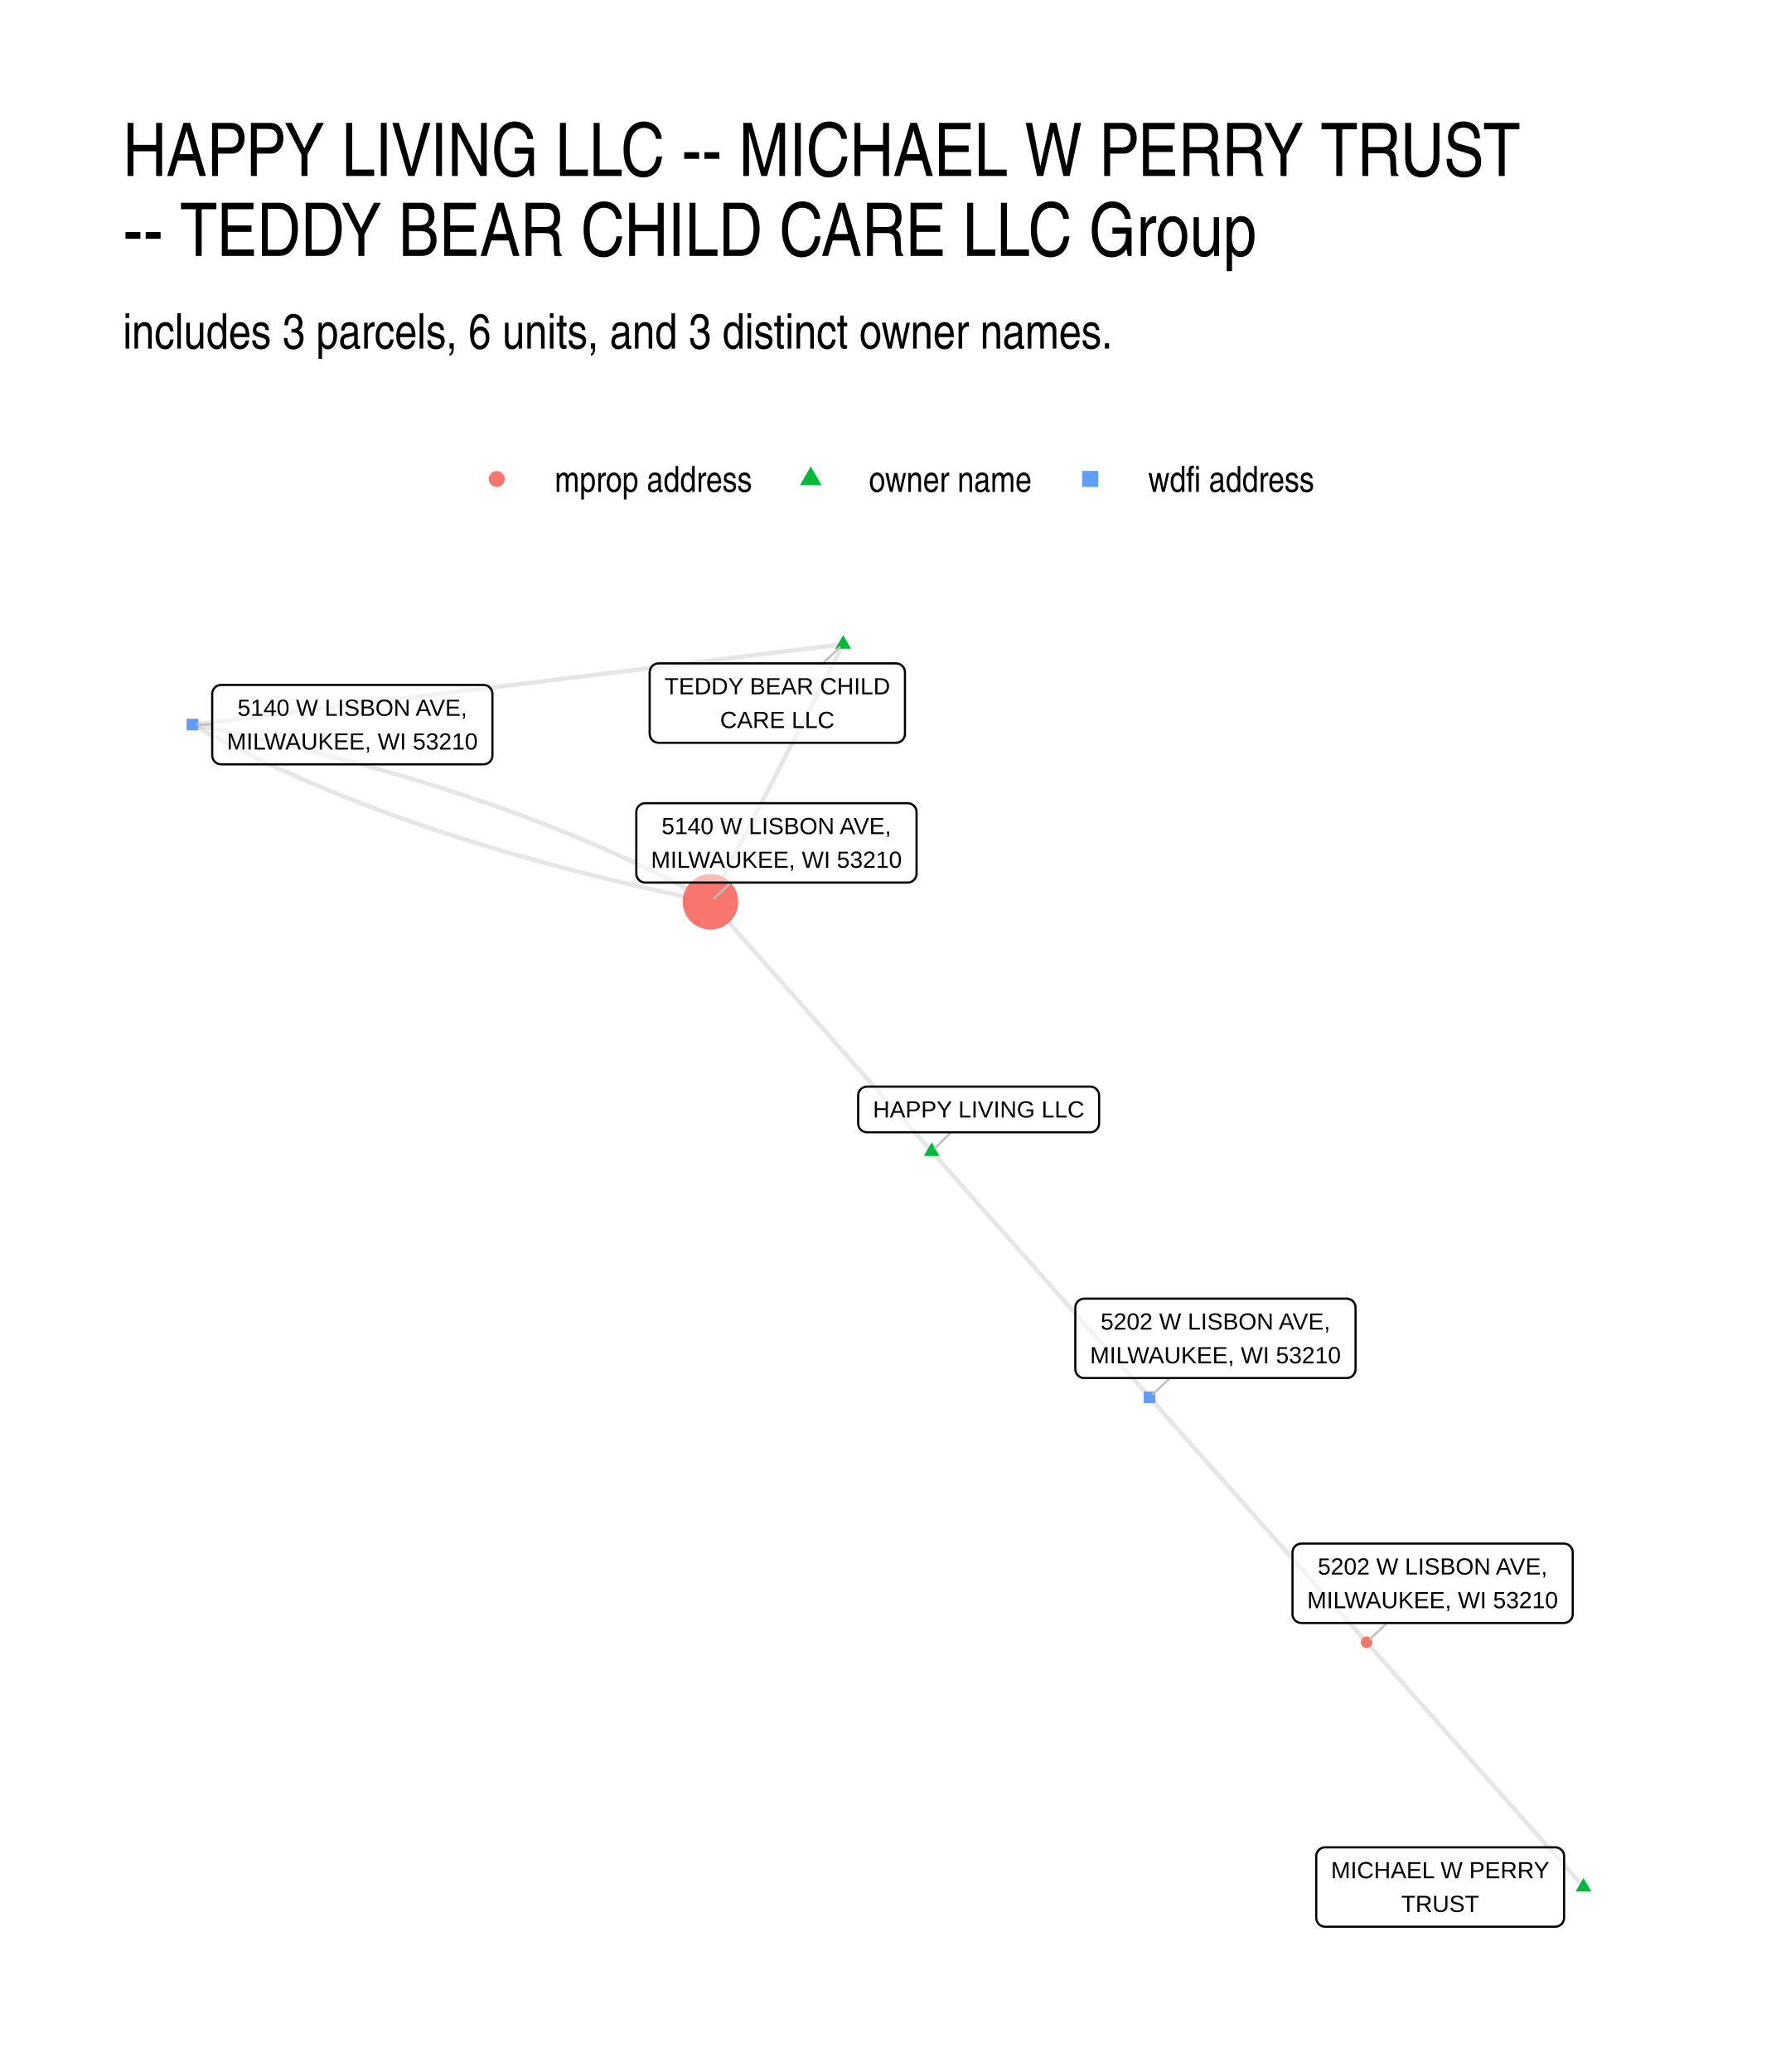
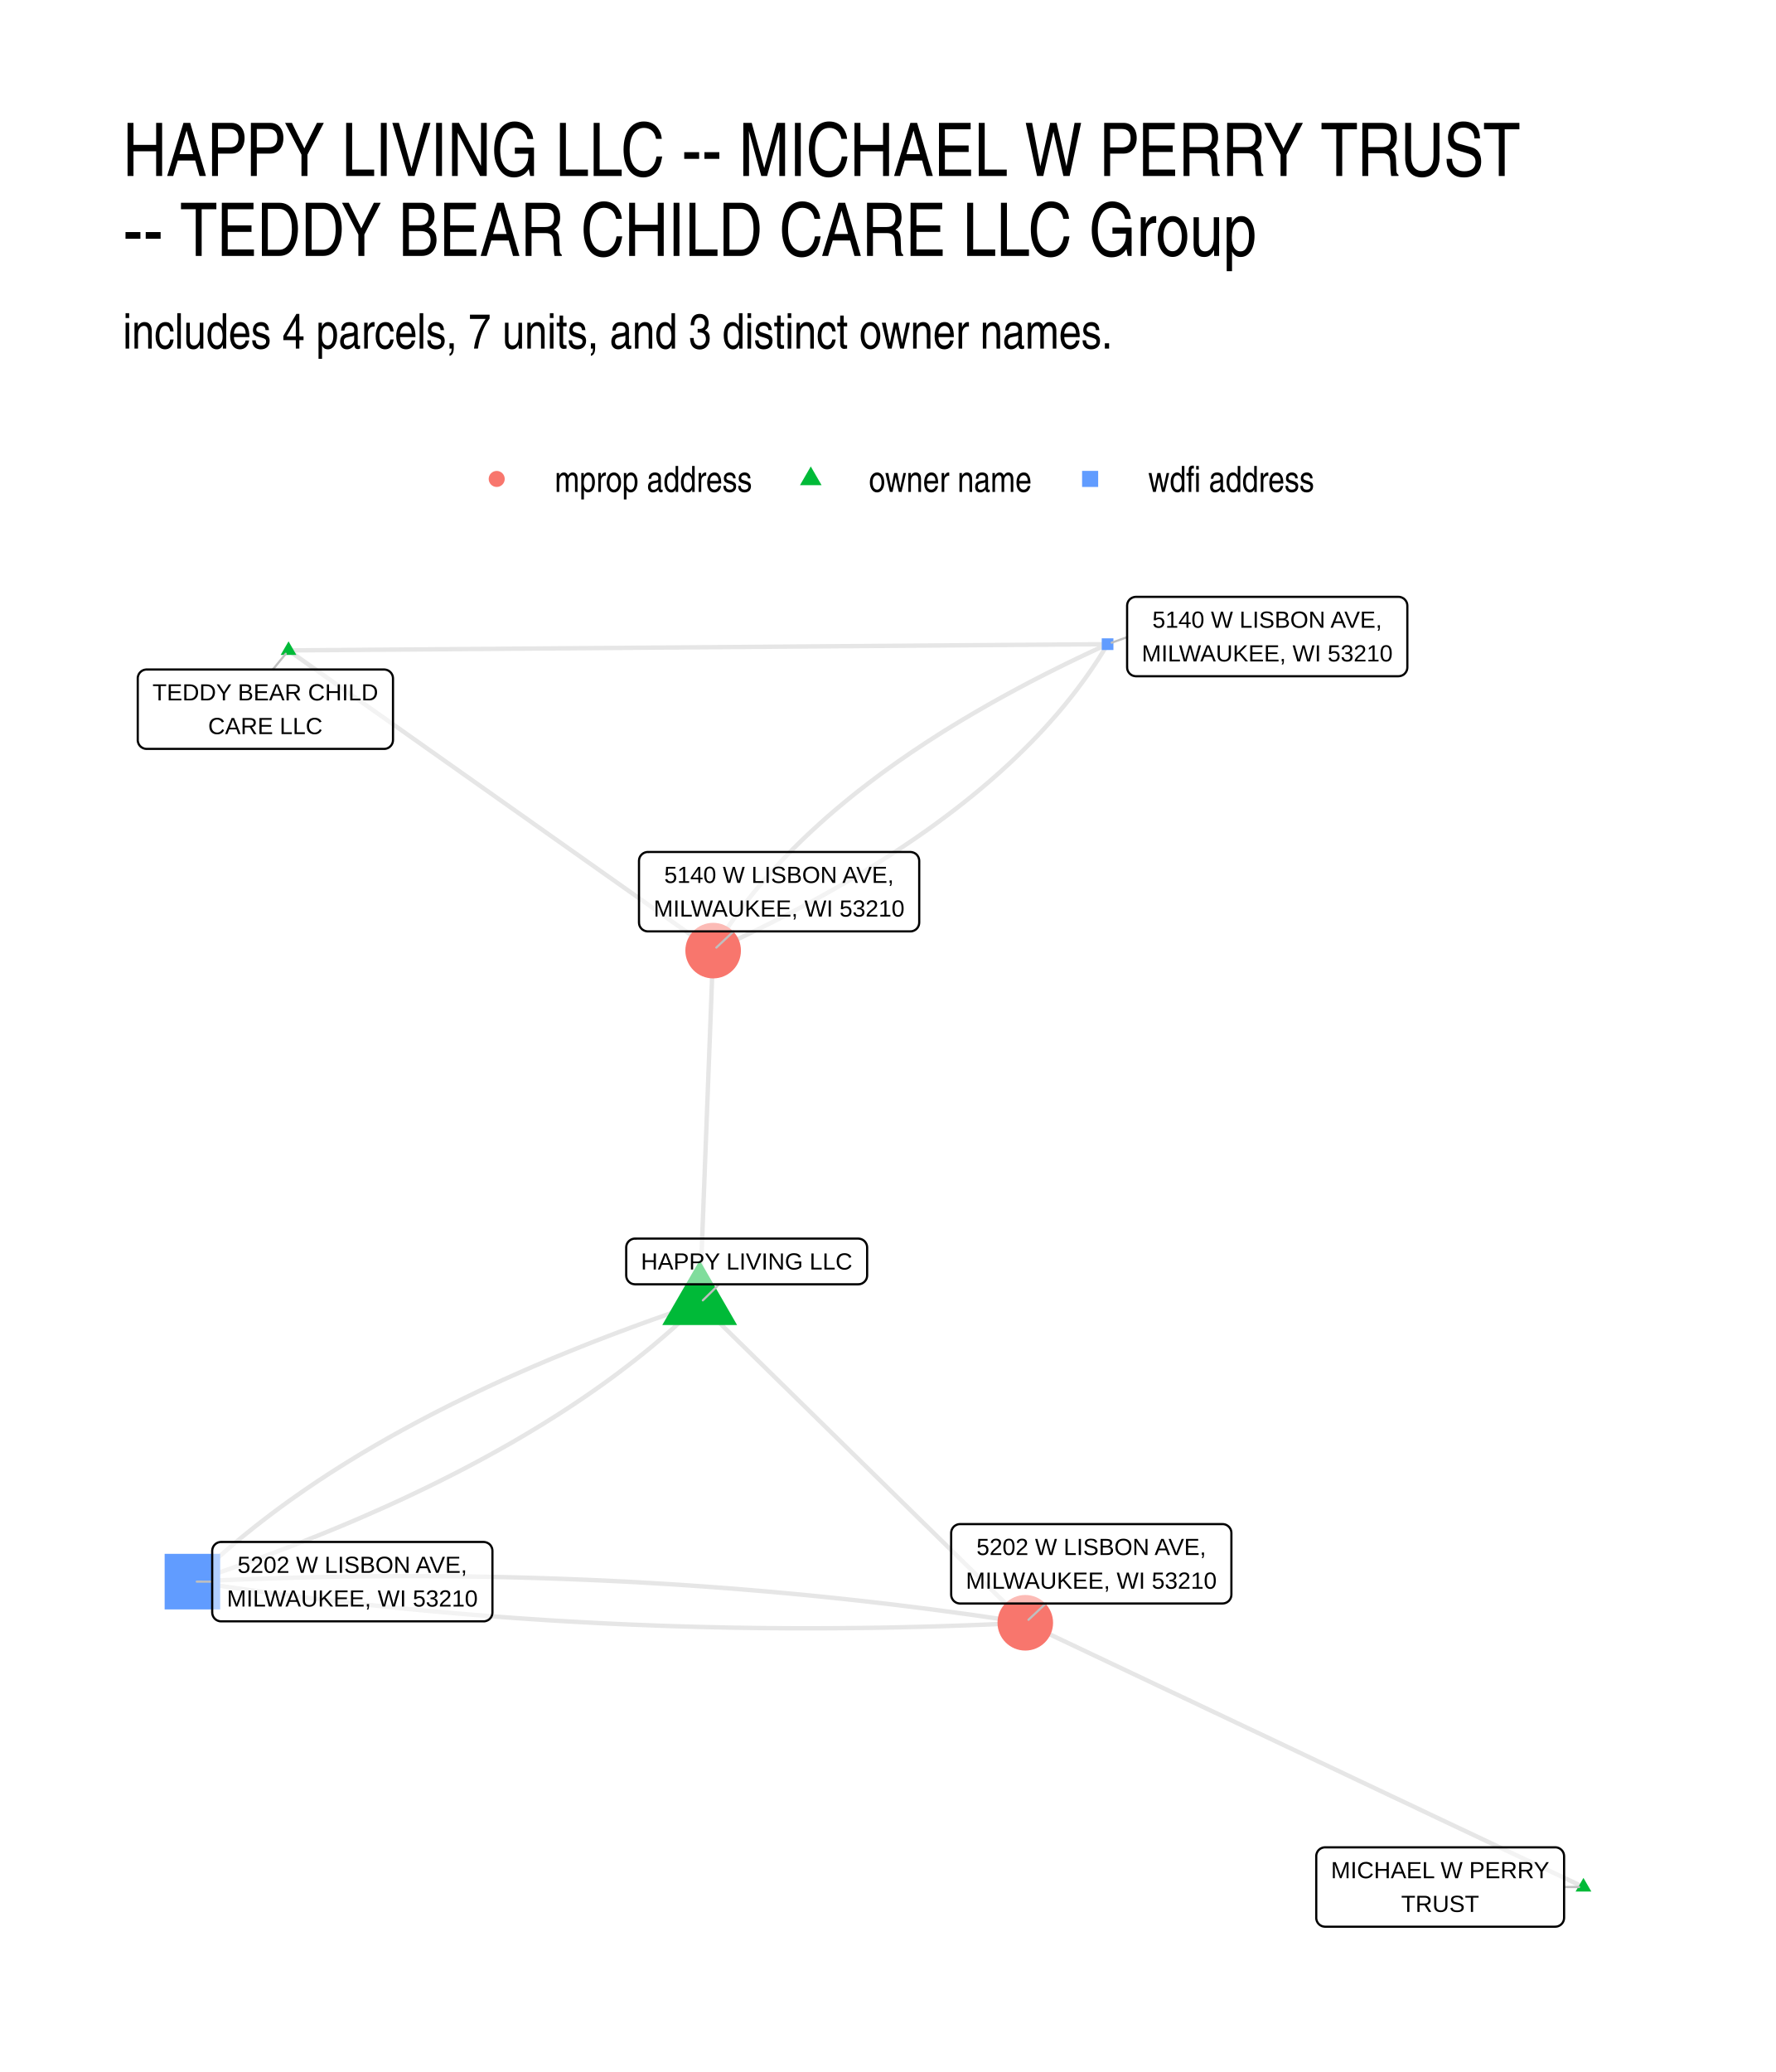
<svg xmlns="http://www.w3.org/2000/svg" width="576" height="672" viewBox="0 0 432 504">
  <g class="svglite">
    <defs>
      <style>.svglite line,.svglite polyline,.svglite polygon,.svglite path,.svglite circle{fill:none;stroke:#000000;stroke-linecap:round;stroke-linejoin:round;stroke-miterlimit:10.00}.svglite text{white-space:pre}.svglite g.glyphgroup path{fill:inherit;stroke:none}</style>
    </defs>
    <rect width="100%" height="100%" style="stroke-linecap:round;stroke-linejoin:round;stroke-miterlimit:10.00;stroke:none;fill:#FFFFFF" />
    <defs>
      <clipPath id="cpMC4wMHw0MzIuMDB8MC4wMHw1MDQuMDA=">
        <path d="M0 0h432v504H0z" />
      </clipPath>
    </defs>
    <g clip-path="url(#cpMC4wMHw0MzIuMDB8MC4wMHw1MDQuMDA=)">
      <path d="M0 0h432v504H0z" style="stroke-width:1.07;stroke:none;fill:#FFFFFF" />
    </g>
    <defs>
      <clipPath id="cpMjkuODl8NDAyLjExfDE0MS41OHw0NzQuMTE=">
        <path d="M29.89 141.58h372.22v332.53H29.89z" />
      </clipPath>
    </defs>
    <g clip-path="url(#cpMjkuODl8NDAyLjExfDE0MS41OHw0NzQuMTE=)">
-       <path d="m385.19 459-.53-.6-.53-.61-.54-.6-.53-.6-.53-.6-.53-.6-.54-.6-.53-.6-.53-.6-.54-.61-.53-.6-.53-.6-.53-.6-.54-.6-.53-.6-.53-.6-.54-.6-.53-.61-.53-.6-.53-.6-.54-.6-.53-.6-.53-.6-.54-.6-.53-.6-.53-.61-.53-.6-.54-.6-.53-.6-.53-.6-.54-.6-.53-.6-.53-.6-.53-.61-.54-.6-.53-.6-.53-.6-.54-.6-.53-.6-.53-.6-.53-.61-.54-.6-.53-.6-.53-.6-.53-.6-.54-.6-.53-.6-.53-.6-.54-.61-.53-.6-.53-.6-.53-.6-.54-.6-.53-.6-.53-.6-.54-.6-.53-.61-.53-.6-.53-.6-.54-.6-.53-.6-.53-.6-.54-.6-.53-.6-.53-.61-.53-.6-.54-.6-.53-.6-.53-.6-.54-.6-.53-.6-.53-.6-.53-.61-.54-.6-.53-.6-.53-.6-.54-.6-.53-.6-.53-.6-.53-.6-.54-.61-.53-.6-.53-.6-.54-.6-.53-.6-.53-.6-.53-.6-.54-.6-.53-.61-.53-.6-.54-.6-.53-.6-.53-.6-.53-.6-.54-.6-.53-.6-.53-.61-.54-.6-.53-.6M226.63 280.08l-.54-.62-.54-.61-.55-.61-.54-.62-.54-.61-.55-.61-.54-.62-.54-.61-.55-.61-.54-.62-.54-.61-.55-.61-.54-.62-.54-.61-.55-.61-.54-.62-.55-.61-.54-.61-.54-.62-.55-.61-.54-.61-.54-.62-.55-.61-.54-.61-.54-.62-.55-.61-.54-.61-.54-.62-.55-.61-.54-.61-.54-.62-.55-.61-.54-.61-.55-.62-.54-.61-.54-.61-.55-.62-.54-.61-.54-.61-.55-.62-.54-.61-.54-.61-.55-.62-.54-.61-.54-.61-.55-.62-.54-.61-.54-.61-.55-.62-.54-.61-.55-.61-.54-.62-.54-.61-.55-.61-.54-.62-.54-.61-.55-.61-.54-.62-.54-.61-.55-.61-.54-.62-.54-.61-.55-.61-.54-.62-.54-.61-.55-.61-.54-.62-.55-.61-.54-.61-.54-.62-.55-.61-.54-.61-.54-.62-.55-.61-.54-.61-.54-.62-.55-.61-.54-.61-.54-.62-.55-.61-.54-.61-.54-.62-.55-.61-.54-.61-.55-.62-.54-.61-.54-.61-.55-.62-.54-.61-.54-.61-.55-.62-.54-.61-.54-.61-.55-.62-.54-.61-.54-.61-.55-.62-.54-.61-.55-.61m53.81 60.72.54.6.54.61.53.6.54.6.53.61.54.6.53.61.54.6.53.6.54.61.53.6.54.61.53.6.54.6.53.61.54.6.53.61.54.6.53.6.54.61.54.6.53.61.54.6.53.6.54.61.53.6.54.61.53.6.54.6.53.61.54.6.53.61.54.6.53.6.54.61.53.6.54.61.54.6.53.6.54.61.53.6.54.61.53.6.54.6.53.61.54.6.53.61.54.6.53.6.54.61.53.6.54.61.53.6.54.6.53.61.54.6.54.61.53.6.54.6.53.61.54.6.53.61.54.6.53.6.54.61.53.6.54.61.53.6.54.6.53.61.54.6.53.61.54.6.54.6.53.61.54.6.53.61.54.6.53.6.54.61.53.6.54.61.53.6.54.6.53.61.54.6.53.61.54.6.53.6.54.61.53.6.54.61.54.6.53.6.54.61.53.6.54.61.53.6.54.6m-74.52-183.18-.33.64-.32.63-.33.63-.32.63-.33.64-.33.63-.32.63-.33.64-.33.63-.32.63-.33.64-.32.63-.33.63-.33.63-.32.64-.33.63-.32.63-.33.64-.33.63-.32.63-.33.63-.32.64-.33.63-.33.63-.32.64-.33.63-.33.63-.32.64-.33.63-.32.63-.33.63-.33.64-.32.63-.33.63-.32.64-.33.63-.33.63-.32.64-.33.63-.32.63-.33.63-.33.64-.32.63-.33.63-.33.64-.32.63-.33.63-.32.64-.33.63-.33.63-.32.63-.33.64-.32.63-.33.63-.33.64-.32.63-.33.63-.32.64-.33.63-.33.63-.32.63-.33.64-.33.63-.32.63-.33.64-.32.63-.33.63-.33.63-.32.64-.33.63-.32.63-.33.64-.33.63-.32.63-.33.64-.32.63-.33.63-.33.63-.32.64-.33.63-.33.63-.32.64-.33.63-.32.63-.33.64-.33.63-.32.63-.33.63-.32.64-.33.63-.33.63-.32.64-.33.63-.32.63-.33.64-.33.63-.32.63-.33.63-.33.64m32.29-62.67-1.6.2-1.6.2-1.6.2-1.6.19-1.6.2-1.59.2-1.6.2-1.6.19-1.6.2-1.6.2-1.6.2-1.6.19-1.6.2-1.6.2-1.6.2-1.59.19-1.6.2-1.6.2-1.6.2-1.6.19-1.6.2-1.6.2-1.6.2-1.6.19-1.6.2-1.59.2-1.6.2-1.6.19-1.6.2-1.6.2-1.6.2-1.6.19-1.6.2-1.6.2-1.6.2-1.59.19-1.6.2-1.6.2-1.6.2-1.6.2-1.6.19-1.6.2-1.6.2-1.6.2-1.6.19-1.59.2-1.6.2-1.6.2-1.6.19-1.6.2-1.6.2-1.6.2-1.6.19-1.6.2-1.6.2-1.6.2-1.59.19-1.6.2-1.6.2-1.6.2-1.6.19-1.6.2-1.6.2-1.6.2-1.6.19-1.6.2-1.59.2-1.6.2-1.6.19-1.6.2-1.6.2-1.6.2-1.6.2-1.6.19-1.6.2-1.6.2-1.59.2-1.6.19-1.6.2-1.6.2-1.6.2-1.6.19-1.6.2-1.6.2-1.6.2-1.6.19-1.59.2-1.6.2-1.6.2-1.6.19-1.6.2-1.6.2-1.6.2-1.6.19-1.6.2-1.6.2-1.59.2-1.6.19-1.6.2m0 0 .98.56.99.55 1 .54 1 .55 1.01.54 1.01.54 1.02.54 1.03.54 1.03.53 1.04.53 1.04.53 1.05.53 1.05.52 1.06.53 1.07.52 1.07.51 1.08.52 1.09.51 1.09.51 1.09.51 1.1.5 1.11.5 1.12.5 1.12.5 1.12.5 1.13.49 1.14.49 1.14.49 1.15.49 1.16.48 1.16.48 1.17.48 1.17.47 1.18.48 1.18.47 1.19.47 1.2.47 1.2.46 1.21.46 1.21.46 1.22.46 1.23.45 1.23.45 1.24.45 1.24.45 1.25.45 1.26.44 1.26.44 1.27.44 1.27.43 1.28.44 1.28.43 1.29.42 1.3.43 1.3.42 1.31.42 1.31.42 1.32.42 1.33.41 1.33.41 1.34.41 1.34.41 1.35.4 1.36.41 1.36.4 1.37.39 1.37.4 1.38.39 1.38.39 1.39.39 1.4.38 1.4.38 1.41.38 1.41.38 1.42.38 1.43.37 1.43.37 1.44.37 1.44.37 1.45.36 1.46.36 1.46.36 1.47.35 1.47.36 1.48.35 1.49.35 1.49.35 1.49.34 1.51.34 1.5.34 1.52.34 1.52.33 1.52.33 1.54.33 1.53.33 1.55.33 1.55.32 1.55.32 1.56.32" style="stroke-width:1.07;stroke:#000000;stroke-opacity:0.10;stroke-linecap:butt" />
-       <path d="m46.81 176.25 1.56.32 1.55.32 1.55.32 1.55.33 1.54.33 1.53.32 1.52.34 1.52.33 1.52.34 1.51.34 1.5.34 1.5.34 1.49.35 1.48.35 1.48.35 1.47.35 1.47.36 1.46.36 1.46.36 1.45.36 1.44.37 1.44.37 1.43.37 1.43.37 1.42.38 1.41.37 1.41.38 1.4.39 1.4.38 1.39.39 1.38.39 1.38.39 1.38.4 1.36.39 1.36.4 1.36.4 1.35.41 1.34.41 1.34.4 1.33.42 1.33.41 1.32.42 1.31.41 1.31.43 1.3.42 1.3.42 1.29.43 1.29.43 1.27.44 1.28.43 1.26.44 1.26.44 1.26.44 1.25.45 1.24.44 1.24.45 1.23.46 1.23.45 1.22.46 1.21.46 1.21.46 1.2.46 1.2.47 1.19.47 1.18.47 1.18.47 1.18.48 1.16.48 1.16.48 1.16.48 1.15.49 1.14.49 1.14.49 1.13.49 1.13.5 1.12.49 1.11.51 1.11.5 1.1.5 1.1.51 1.09.51 1.08.51 1.08.52 1.07.51 1.07.52 1.06.53 1.05.52 1.05.53 1.05.52 1.03.54 1.04.53 1.02.54 1.02.54 1.01.54 1.01.54 1 .55 1 .54.99.55.98.56m106.81 120.51.53.61.53.6.54.6.53.6.53.6.54.61.53.6.54.6.53.6.53.6.54.61.53.6.53.6.54.6.53.6.53.61.54.6.53.6.53.6.54.6.53.61.53.6.54.6.53.6.53.6.54.61.53.6.53.6.54.6.53.6.54.61.53.6.53.6.54.6.53.6.53.61.54.6.53.6.53.6.54.6.53.61.53.6.54.6.53.6.53.6.54.61.53.6.53.6.54.6.53.6.53.61.54.6.53.6.54.6.53.6.53.61.54.6.53.6.53.6.54.6.53.61.53.6.54.6.53.6.53.6.54.61.53.6.53.6.54.6.53.6.53.61.54.6.53.6.53.6.54.6.53.61.54.6.53.6.53.6.54.6.53.61.53.6.54.6.53.6.53.6.54.61.53.6.53.6.54.6.53.6.53.61.54.6.53.6.53.6.54.6.53.61.53.6.54.6.53.6" style="stroke-width:1.07;stroke:#000000;stroke-opacity:0.10;stroke-linecap:butt" />
-       <path d="m385.19 456.79 1.92 3.31h-3.83zM226.63 277.87l1.92 3.31h-3.83zm-21.52-123.39 1.91 3.32h-3.82z" style="stroke-width:0.71;stroke:none;fill:#00BA38" />
-       <path d="M45.39 177.67h2.84v-2.84h-2.84zM278.21 341.3h2.84v-2.85h-2.84z" style="stroke-width:0.71;stroke:none;fill:#619CFF" />
-       <circle cx="332.44" cy="399.47" r="1.42" style="stroke-width:0.71;stroke:none;fill:#F8766D" />
-       <circle cx="172.82" cy="219.36" r="6.76" style="stroke-width:0.71;stroke:none;fill:#F8766D" />
-       <path d="m231.37 275.42-3.92 3.86m-27.31-117.92 4.14-3.88M51.62 176.26l-3.6-.01M284.6 335.2l-4.14 3.89m56.97 55.69-4.16 3.91M177.8 214.68l-4.14 3.89" style="stroke-width:0.53;stroke:#BFBFBF" />
+       <path d="m385.19 459-1.37-.65-1.37-.65-1.37-.65-1.37-.65-1.37-.65-1.38-.65-1.37-.65-1.37-.65-1.37-.65-1.37-.64-1.37-.65-1.38-.65-1.37-.65-1.37-.65-1.37-.65-1.37-.65-1.37-.65-1.37-.65-1.38-.65-1.37-.65-1.37-.65-1.37-.64-1.37-.65-1.37-.65-1.37-.65-1.38-.65-1.37-.65-1.37-.65-1.37-.65-1.37-.65-1.37-.65-1.37-.65-1.38-.65-1.37-.64-1.37-.65-1.37-.65-1.37-.65-1.37-.65-1.38-.65-1.37-.65-1.37-.65-1.37-.65-1.37-.65-1.37-.65-1.37-.65-1.38-.65-1.37-.64-1.37-.65-1.37-.65-1.37-.65-1.37-.65-1.37-.65-1.38-.65-1.37-.65-1.37-.65-1.37-.65-1.37-.65-1.37-.65-1.38-.64-1.37-.65-1.37-.65-1.37-.65-1.37-.65-1.37-.65-1.37-.65-1.38-.65-1.37-.65-1.37-.65-1.37-.65-1.37-.65-1.37-.64-1.37-.65-1.38-.65-1.37-.65-1.37-.65-1.37-.65-1.37-.65-1.37-.65-1.38-.65-1.37-.65-1.37-.65-1.37-.65-1.37-.64-1.37-.65-1.37-.65-1.38-.65-1.37-.65-1.37-.65-1.37-.65-1.37-.65-1.37-.65-1.37-.65-1.38-.65-1.37-.65-1.37-.64-1.37-.65-1.37-.65-1.37-.65-1.38-.65m-79.2-77.68.8.78.8.79.8.78.8.79.8.78.8.79.8.78.8.79.8.78.8.79.8.78.8.79.8.78.8.78.8.79.8.78.8.79.8.78.8.79.8.78.8.79.8.78.8.79.8.78.8.79.8.78.8.78.8.79.8.78.8.79.8.78.8.79.8.78.8.79.8.78.8.79.8.78.8.79.8.78.8.79.8.78.8.78.8.79.8.78.8.79.8.78.8.79.8.78.8.79.8.78.8.79.8.78.8.79.8.78.8.78.8.79.8.78.8.79.8.78.8.79.8.78.8.79.8.78.8.79.8.78.8.79.8.78.8.79.8.78.8.78.8.79.8.78.8.79.8.78.8.79.8.78.8.79.8.78.8.79.8.78.8.79.8.78.8.78.8.79.8.78.8.79.8.78.8.79.8.78.8.79.8.78.8.79.8.78.8.79.8.78.8.78.8.79.8.78.8.79m-79.2-77.68-1.67.56-1.65.56-1.65.56-1.64.57-1.63.57-1.62.57-1.62.57-1.6.58-1.6.58-1.58.58-1.58.59-1.57.58-1.57.59-1.55.59-1.54.6-1.54.59-1.53.6-1.52.61-1.51.6-1.5.61-1.49.61-1.49.61-1.48.61-1.46.62-1.46.62-1.45.62-1.45.63-1.43.63-1.43.63-1.41.63-1.41.63-1.4.64-1.39.64-1.39.64-1.37.65-1.37.65-1.35.65-1.35.65-1.34.66-1.34.65-1.32.66-1.31.67-1.31.66-1.3.67-1.29.67-1.28.68-1.27.67-1.26.68-1.26.68-1.24.68-1.24.69-1.23.69-1.22.69-1.21.69-1.21.7-1.19.7-1.19.7-1.18.7-1.17.71-1.16.71-1.15.71-1.15.72-1.13.71-1.13.72-1.12.72-1.11.73-1.1.72-1.09.73-1.09.74-1.07.73-1.07.74-1.06.74-1.05.74-1.04.74-1.03.75-1.03.75-1.01.75-1.01.76-1 .76-.99.76-.98.76-.98.76-.96.77-.96.77-.95.77-.94.78-.93.78-.92.78-.91.78-.91.79-.9.78-.88.79-.88.8-.87.79-.87.8-.85.8-.85.81-.83.8-.83.81m123.4-67.67.03-.87.03-.86.03-.87.04-.87.03-.86.03-.87.04-.87.03-.87.03-.86.04-.87.03-.87.03-.86.04-.87.03-.87.03-.86.03-.87.04-.87.03-.86.03-.87.04-.87.03-.87.03-.86.04-.87.03-.87.03-.86.04-.87.03-.87.03-.86.03-.87.04-.87.03-.86.03-.87.04-.87.03-.87.03-.86.04-.87.03-.87.03-.86.03-.87.04-.87.03-.86.03-.87.04-.87.03-.86.03-.87.04-.87.03-.87.03-.86.04-.87.03-.87.03-.86.03-.87.04-.87.03-.86.03-.87.04-.87.03-.86.03-.87.04-.87.03-.87.03-.86.04-.87.03-.87.03-.86.03-.87.04-.87.03-.86.03-.87.04-.87.03-.86.03-.87.04-.87.03-.86.03-.87.04-.87.03-.87.03-.86.03-.87.04-.87.03-.86.03-.87.04-.87.03-.86.03-.87.04-.87.03-.86.03-.87.03-.87.04-.87.03-.86.03-.87.04-.87.03-.86.03-.87.04-.87.03-.86.03-.87.04-.87.03-.86" style="stroke-width:1.07;stroke:#000000;stroke-opacity:0.10;stroke-linecap:butt" />
+       <path d="m170.21 317.05-.83.81-.84.8-.85.81-.85.8-.86.8-.87.79-.88.79-.89.8-.9.78-.9.79-.92.78-.92.78-.93.78-.94.78-.95.77-.96.77-.96.77-.97.76-.99.76-.99.76-1 .76-1 .76-1.02.75-1.02.75-1.04.75-1.04.74-1.05.74-1.06.74-1.07.74-1.07.73-1.09.74-1.09.72-1.1.73-1.11.73-1.12.72-1.13.72-1.13.71-1.15.72-1.15.71-1.16.71-1.17.7-1.18.71-1.18.7-1.2.7-1.2.7-1.22.69-1.22.69-1.23.69-1.23.68-1.25.69-1.26.68-1.26.68-1.27.67-1.28.68-1.29.67-1.3.67-1.3.66-1.32.66-1.32.67-1.33.65-1.34.66-1.35.65-1.36.65-1.37.65-1.37.65-1.38.64-1.39.64-1.4.64-1.41.63-1.42.63-1.43.63-1.43.63-1.44.63-1.45.62-1.46.62-1.47.62-1.48.61-1.48.61-1.5.61-1.5.61-1.51.6-1.52.61-1.53.6-1.53.59-1.55.6-1.55.59-1.56.59-1.57.58-1.58.59-1.59.58-1.6.58-1.6.58-1.61.57-1.63.57-1.63.57-1.64.57-1.64.56-1.66.56-1.66.56m23.38-226.51 1.04.74 1.04.73 1.05.74 1.04.74 1.04.74 1.05.73 1.04.74 1.04.74 1.05.74 1.04.73 1.04.74 1.05.74 1.04.74 1.04.73 1.05.74 1.04.74 1.04.74 1.05.73 1.04.74 1.04.74 1.05.74 1.04.73 1.04.74 1.05.74 1.04.74 1.04.73 1.05.74 1.04.74 1.04.74 1.05.73 1.04.74 1.04.74 1.05.74 1.04.73 1.04.74 1.05.74 1.04.74 1.04.73 1.05.74 1.04.74 1.04.74 1.05.73 1.04.74 1.04.74 1.05.74 1.04.74 1.05.73 1.04.74 1.04.74 1.05.74 1.04.73 1.04.74 1.05.74 1.04.74 1.04.73 1.05.74 1.04.74 1.04.74 1.05.73 1.04.74 1.04.74 1.05.74 1.04.73 1.04.74 1.05.74 1.04.74 1.04.73 1.05.74 1.04.74 1.04.74 1.05.73 1.04.74 1.04.74 1.05.74 1.04.73 1.04.74 1.05.74 1.04.74 1.04.73 1.05.74 1.04.74 1.04.74 1.05.73 1.04.74 1.04.74 1.05.74 1.04.73 1.04.74 1.05.74 1.04.74 1.04.74 1.05.73 1.04.74 1.04.74 1.05.74 1.04.73 1.04.74 1.05.74 1.04.74M70.19 158.21l2.01-.02 2.01-.01 2.02-.02 2.01-.01 2.01-.02 2.01-.01 2.02-.02 2.01-.01 2.01-.02 2.01-.02 2.02-.01 2.01-.02 2.01-.01 2.01-.02 2.02-.01 2.01-.02 2.01-.01 2.01-.02 2.02-.01 2.01-.02 2.01-.01 2.01-.02 2.02-.01 2.01-.02 2.01-.01 2.01-.02 2.02-.02 2.01-.01 2.01-.02 2.01-.01 2.02-.02 2.01-.01 2.01-.02 2.01-.01 2.02-.02 2.01-.01 2.01-.02 2.01-.01 2.02-.02 2.01-.01 2.01-.02 2.01-.02 2.02-.01 2.01-.02 2.01-.01 2.01-.02 2.02-.01 2.01-.02 2.01-.01 2.01-.02 2.02-.01 2.01-.02 2.01-.01 2.02-.02 2.01-.01 2.01-.02 2.01-.01 2.02-.02 2.01-.02 2.01-.01 2.01-.02 2.02-.01 2.01-.02 2.01-.01 2.01-.02 2.02-.01 2.01-.02 2.01-.01 2.01-.02 2.02-.01 2.01-.02 2.01-.01 2.01-.02 2.02-.01 2.01-.02 2.01-.02 2.01-.01 2.02-.02 2.01-.01 2.01-.02 2.01-.01 2.02-.02 2.01-.01 2.01-.02 2.01-.01 2.02-.02 2.01-.01 2.01-.02 2.01-.01 2.02-.02 2.01-.02 2.01-.01 2.01-.02 2.02-.01 2.01-.02 2.01-.01 2.01-.02 2.02-.01 2.01-.02M46.81 384.72l1.98.31 1.99.3 1.99.3 1.98.29 1.99.29 1.99.28 2 .29 1.99.27 2 .27 1.99.27 2 .27 2 .26 2 .25 2 .26 2 .24 2 .25 2.01.24 2.01.23 2 .23 2.01.23 2.01.22 2.01.22 2.02.21 2.01.21 2.01.21 2.02.2 2.02.2 2.02.19 2.02.19 2.02.18 2.02.18 2.02.18 2.03.17 2.03.17 2.02.16 2.03.16 2.03.16 2.03.15 2.04.15 2.03.14 2.04.14 2.03.13 2.04.14 2.04.12 2.04.12 2.04.12 2.04.11 2.05.11 2.04.11 2.05.1 2.05.1 2.05.09 2.05.09 2.05.08 2.05.08 2.06.08 2.05.07 2.06.07 2.05.06 2.06.06 2.06.06 2.07.05 2.06.04 2.06.05 2.07.04 2.07.03 2.06.03 2.07.03 2.07.02 2.08.01 2.07.02 2.07.01h6.23l2.08-.01 2.08-.01 2.08-.02 2.09-.02 2.08-.02 2.09-.03 2.08-.03 2.09-.04 2.09-.04 2.09-.05 2.09-.05 2.1-.05 2.09-.06 2.1-.06 2.1-.07 2.09-.07 2.1-.07 2.1-.08 2.11-.08 2.1-.09 2.1-.09 2.11-.1 2.11-.1 2.1-.1m-202.6-10.01 2.11-.1 2.1-.1 2.11-.1 2.1-.09 2.11-.09 2.1-.08 2.1-.08 2.1-.07 2.1-.07 2.09-.07 2.1-.06 2.09-.06 2.1-.05 2.09-.05 2.09-.05 2.09-.04 2.09-.04 2.08-.03 2.09-.03 2.08-.02 2.09-.02 2.08-.02 2.08-.01 2.08-.01h6.23l2.07.01 2.08.01 2.07.02 2.07.02 2.07.03 2.07.03 2.06.03 2.07.04 2.06.04 2.07.05 2.06.05 2.06.06 2.06.06 2.06.06 2.05.07 2.06.07 2.05.08 2.05.08 2.06.08 2.05.09 2.05.09 2.04.1 2.05.1 2.04.1 2.05.11 2.04.12 2.04.12 2.04.12 2.04.12 2.04.13 2.04.14 2.03.14 2.04.14 2.03.15 2.03.15 2.03.15 2.03.16 2.03.17 2.02.17 2.03.17 2.02.17 2.02.19 2.03.18 2.02.19 2.01.19 2.02.2 2.02.2 2.01.21 2.02.21 2.01.21 2.01.22 2.01.22 2.01.23 2.01.23 2 .23 2.01.24 2 .25 2 .24 2 .26 2 .25 2 .26 2 .27 2 .26 1.99.28 2 .27 1.99.28 1.99.29 1.99.29 1.99.29 1.98.3 1.99.3 1.98.31m20.02-238.04-1.43.66-1.42.66-1.41.66-1.4.66-1.39.66-1.39.67-1.37.66-1.36.67-1.36.68-1.34.67-1.34.67-1.32.68-1.32.68-1.31.68-1.3.69-1.28.68-1.28.69-1.27.69-1.26.69-1.25.69-1.25.7-1.23.7-1.22.7-1.21.7-1.21.7-1.19.71-1.19.7-1.17.71-1.17.71-1.16.72-1.15.71-1.13.72-1.13.72-1.12.72-1.11.72-1.1.73-1.09.73-1.09.72-1.07.74-1.06.73-1.06.73-1.04.74-1.03.74-1.03.74-1.02.74-1 .75-1 .75-.99.74-.98.76-.97.75-.96.75-.95.76-.94.76-.93.76-.92.76-.91.77-.91.76-.89.77-.89.77-.87.78-.87.77-.85.78-.85.78-.84.78-.83.78-.82.78-.81.79-.8.79-.79.79-.78.79-.77.8-.76.79-.76.8-.74.8-.73.8-.73.81-.71.8-.71.81-.7.81-.68.82-.68.81-.67.82-.66.81-.65.82-.64.83-.63.82-.62.83-.62.82-.6.84-.59.83-.59.83-.57.84-.57.84-.55.84-.55.84-.54.84-.52.85-.52.85-.51.85m95.95-74.54-.51.85-.52.85-.53.85-.53.84-.55.84-.56.84-.56.84-.58.84-.58.83-.59.83-.61.83-.61.83-.62.83-.63.82-.64.82-.65.82-.66.82-.67.82-.68.81-.68.82-.7.81-.71.8-.71.81-.73.8-.73.81-.75.8-.75.8-.76.79-.77.8-.79.79-.79.79-.8.79-.81.78-.81.79-.83.78-.84.78-.85.78-.85.78-.87.77-.88.78-.88.77-.89.76-.91.77-.91.77-.92.76-.93.76-.95.76-.95.76-.96.75-.96.75-.98.75-.99.75-1 .75-1.01.74-1.01.75-1.03.74-1.03.74-1.05.73-1.05.74-1.06.73-1.08.73-1.08.73-1.09.73-1.1.72-1.11.73-1.12.72-1.13.72-1.14.72-1.14.71-1.16.71-1.17.72-1.17.7-1.19.71-1.19.71-1.21.7-1.21.7-1.22.7-1.24.7-1.24.69-1.25.7-1.26.69-1.27.69-1.28.69-1.29.68-1.29.68-1.31.69-1.32.68-1.32.67-1.34.68-1.34.67-1.36.67-1.36.67-1.38.67-1.38.67-1.39.66-1.4.66-1.41.66-1.42.66-1.43.66" style="stroke-width:1.07;stroke:#000000;stroke-opacity:0.10;stroke-linecap:butt" />
+       <path d="m385.19 456.79 1.92 3.31h-3.83zM170.21 306.54l9.09 15.76h-18.19zM70.19 156l1.91 3.31h-3.83z" style="stroke-width:0.71;stroke:none;fill:#00BA38" />
+       <path d="M40.05 391.48h13.51v-13.52H40.05zm227.96-233.37h2.84v-2.84h-2.84z" style="stroke-width:0.71;stroke:none;fill:#619CFF" />
+       <circle cx="249.41" cy="394.73" r="6.76" style="stroke-width:0.71;stroke:none;fill:#F8766D" />
+       <circle cx="173.48" cy="231.23" r="6.76" style="stroke-width:0.71;stroke:none;fill:#F8766D" />
+       <path d="M380.48 459h3.65M174.94 312.4l-3.97 3.9M66.37 162.85l3.14-3.82m-17.89 225.7-3.75-.01m226.31-229.73-3.75 1.34m-16.02 233.71-4.22 3.96m-71.74-167.45-4.19 3.94" style="stroke-width:0.53;stroke:#BFBFBF" />
      <path d="M322.35 468.66h55.97l-.09-.01.35-.01.34-.07.32-.12.31-.18.27-.22.23-.26.18-.29.14-.32.08-.34.03-.34h0v-14.99h0l-.03-.35-.08-.34-.14-.32-.18-.29-.23-.26-.27-.22-.31-.18-.32-.12-.34-.07-.26-.01h-55.97l.26.01-.35-.01-.35.04-.33.1-.31.14-.29.2-.25.24-.21.28-.16.31-.11.33-.06.34v15.17-.18.35l.06.34.11.33.16.31.21.28.25.24.29.2.31.15.33.09.35.04z" style="stroke-width:0.53;fill:#FFFFFF;fill-opacity:0.50" />
      <text x="350.33" y="456.86" lengthAdjust="spacingAndGlyphs" style="font-size:5.69px;font-family:&quot;Liberation Sans&quot;" text-anchor="middle" textLength="53.09">MICHAEL W PERRY</text>
      <text x="350.33" y="465.06" lengthAdjust="spacingAndGlyphs" style="font-size:5.69px;font-family:&quot;Liberation Sans&quot;" text-anchor="middle" textLength="18.95">TRUST</text>
-       <path d="M210.92 275.42h54.29-.09l.35-.01.34-.07.32-.12.3-.18.27-.22.23-.26.19-.29.13-.32.09-.34.03-.35h0v-6.79h0l-.03-.35-.09-.34-.13-.32-.19-.29-.23-.26-.27-.22-.3-.17-.32-.13-.34-.07-.26-.01h-54.29l.26.01-.35-.01-.34.04-.34.1-.31.15-.29.19-.25.24-.21.28-.16.31-.11.33-.05.34-.01.18v6.79l.01-.17v.35l.05.34.11.33.16.31.21.28.25.24.29.19.31.15.34.1.34.04z" style="stroke-width:0.53;fill:#FFFFFF;fill-opacity:0.50" />
-       <text x="238.06" y="271.82" lengthAdjust="spacingAndGlyphs" style="font-size:5.69px;font-family:&quot;Liberation Sans&quot;" text-anchor="middle" textLength="51.41">HAPPY LIVING LLC</text>
-       <path d="M160.2 180.68h57.78l-.09-.01.35-.01.34-.07.32-.12.3-.18.27-.22.23-.26.19-.29.13-.32.09-.34.03-.34h0v-15h0l-.03-.34-.09-.34-.13-.32-.19-.29-.23-.26-.27-.22-.3-.18-.32-.12-.34-.07-.26-.02H160.2l.27.02-.35-.01-.35.04-.33.09-.32.15-.28.2-.25.24-.21.28-.16.31-.11.33-.06.34-.01.17v15l.01-.18v.35l.06.34.11.33.16.31.21.28.25.24.28.2.32.14.33.1.35.04z" style="stroke-width:0.53;fill:#FFFFFF;fill-opacity:0.50" />
-       <text x="189.09" y="168.88" lengthAdjust="spacingAndGlyphs" style="font-size:5.69px;font-family:&quot;Liberation Sans&quot;" text-anchor="middle" textLength="54.89">TEDDY BEAR CHILD</text>
-       <text x="189.09" y="177.08" lengthAdjust="spacingAndGlyphs" style="font-size:5.69px;font-family:&quot;Liberation Sans&quot;" text-anchor="middle" textLength="27.81">CARE LLC</text>
-       <path d="M53.78 185.92h63.85l-.09-.01.35-.01.34-.07.33-.12.3-.18.27-.22.23-.26.18-.29.14-.32.08-.34.03-.34h0v-15h0l-.03-.34-.08-.34-.14-.32-.18-.29-.23-.26-.27-.22-.3-.18-.33-.12-.34-.07-.26-.02H53.78l.26.02-.34-.01-.35.04-.33.1-.32.14-.28.2-.25.24-.21.28-.16.31-.11.33-.06.34-.01.17v15l.01-.18v.35l.06.34.11.33.16.31.21.28.25.24.28.2.32.15.33.09.35.04z" style="stroke-width:0.53;fill:#FFFFFF;fill-opacity:0.50" />
-       <text x="85.71" y="174.12" lengthAdjust="spacingAndGlyphs" style="font-size:5.69px;font-family:&quot;Liberation Sans&quot;" text-anchor="middle" textLength="55.83">5140 W LISBON AVE,</text>
-       <text x="85.71" y="182.32" lengthAdjust="spacingAndGlyphs" style="font-size:5.69px;font-family:&quot;Liberation Sans&quot;" text-anchor="middle" textLength="60.97">MILWAUKEE, WI 53210</text>
-       <path d="M263.74 335.2h63.85-.09l.35-.02.34-.07.33-.12.3-.17.27-.22.23-.26.18-.3.14-.32.08-.33.03-.35h0v-14.99h0l-.03-.35-.08-.34-.14-.32-.18-.29-.23-.26-.27-.22-.3-.17-.33-.13-.34-.07-.26-.01h-63.85l.26.01-.34-.01-.35.04-.33.1-.32.15-.28.2-.25.24-.21.27-.16.31-.11.33-.06.34-.01.18v14.99l.01-.17v.34l.06.35.11.33.16.3.21.28.25.24.28.2.32.15.33.1.35.04z" style="stroke-width:0.53;fill:#FFFFFF;fill-opacity:0.50" />
-       <text x="295.67" y="323.41" lengthAdjust="spacingAndGlyphs" style="font-size:5.69px;font-family:&quot;Liberation Sans&quot;" text-anchor="middle" textLength="55.83">5202 W LISBON AVE,</text>
-       <text x="295.67" y="331.6" lengthAdjust="spacingAndGlyphs" style="font-size:5.69px;font-family:&quot;Liberation Sans&quot;" text-anchor="middle" textLength="60.97">MILWAUKEE, WI 53210</text>
-       <path d="M316.57 394.78h63.85-.09l.35-.02.34-.07.32-.12.3-.17.27-.22.23-.26.19-.3.14-.32.08-.33.03-.35h0v-14.99h0l-.03-.35-.08-.34-.14-.31-.19-.3-.23-.26-.27-.22-.3-.17-.32-.13-.34-.07-.26-.01h-63.85l.26.01-.35-.01-.34.04-.34.1-.31.15-.29.2-.25.24-.21.27-.16.31-.11.33-.06.35v15.16-.17.34l.06.35.11.33.16.3.21.28.25.24.29.2.31.15.34.1.34.04z" style="stroke-width:0.53;fill:#FFFFFF;fill-opacity:0.50" />
-       <text x="348.49" y="382.99" lengthAdjust="spacingAndGlyphs" style="font-size:5.69px;font-family:&quot;Liberation Sans&quot;" text-anchor="middle" textLength="55.83">5202 W LISBON AVE,</text>
-       <text x="348.49" y="391.18" lengthAdjust="spacingAndGlyphs" style="font-size:5.69px;font-family:&quot;Liberation Sans&quot;" text-anchor="middle" textLength="60.97">MILWAUKEE, WI 53210</text>
-       <path d="M156.95 214.68h63.85-.09l.35-.01.34-.07.32-.12.3-.18.27-.22.23-.26.19-.29.13-.32.09-.34.03-.35h0v-14.99h0l-.03-.34-.09-.34-.13-.32-.19-.29-.23-.26-.27-.22-.3-.18-.32-.12-.34-.07-.26-.02h-63.85l.26.02-.35-.02-.35.05-.33.09-.31.15-.29.2-.25.24-.21.28-.16.31-.11.33-.06.34v15.16-.17.35l.06.34.11.33.16.31.21.28.25.24.29.19.31.15.33.1.35.04z" style="stroke-width:0.53;fill:#FFFFFF;fill-opacity:0.50" />
-       <text x="188.87" y="202.89" lengthAdjust="spacingAndGlyphs" style="font-size:5.69px;font-family:&quot;Liberation Sans&quot;" text-anchor="middle" textLength="55.83">5140 W LISBON AVE,</text>
-       <text x="188.87" y="211.08" lengthAdjust="spacingAndGlyphs" style="font-size:5.69px;font-family:&quot;Liberation Sans&quot;" text-anchor="middle" textLength="60.97">MILWAUKEE, WI 53210</text>
+       <path d="M154.49 312.4h54.29l-.09-.01.35-.01.34-.07.32-.12.3-.18.27-.22.23-.26.19-.29.14-.32.08-.34.03-.34h0v-6.8h0l-.03-.35-.08-.33-.14-.32-.19-.3-.23-.26-.27-.22-.3-.17-.32-.12-.34-.07-.26-.02h-54.29l.26.02-.35-.02-.34.04-.34.1-.31.15-.29.2-.25.24-.21.28-.16.3-.11.33-.05.35-.01.17v6.8l.01-.18v.35l.05.34.11.33.16.31.21.28.25.24.29.2.31.15.34.09.34.04z" style="stroke-width:0.53;fill:#FFFFFF;fill-opacity:0.50" />
+       <text x="181.63" y="308.8" lengthAdjust="spacingAndGlyphs" style="font-size:5.69px;font-family:&quot;Liberation Sans&quot;" text-anchor="middle" textLength="51.41">HAPPY LIVING LLC</text>
+       <path d="M35.67 182.16h57.77-.09l.35-.01.34-.07.32-.12.31-.18.26-.22.24-.26.18-.29.14-.32.08-.34.03-.35h0v-14.99h0l-.03-.34-.08-.34-.14-.32-.18-.29-.24-.26-.26-.22-.31-.18-.32-.12-.34-.07-.26-.02H35.67l.26.02-.35-.02-.34.05-.34.09-.31.15-.29.2-.25.24-.21.28-.16.31-.11.33-.06.34V180v-.17.35l.06.34.11.33.16.31.21.28.25.24.29.19.31.15.34.1.34.04z" style="stroke-width:0.53;fill:#FFFFFF;fill-opacity:0.50" />
+       <text x="64.55" y="170.37" lengthAdjust="spacingAndGlyphs" style="font-size:5.69px;font-family:&quot;Liberation Sans&quot;" text-anchor="middle" textLength="54.89">TEDDY BEAR CHILD</text>
+       <text x="64.55" y="178.56" lengthAdjust="spacingAndGlyphs" style="font-size:5.69px;font-family:&quot;Liberation Sans&quot;" text-anchor="middle" textLength="27.81">CARE LLC</text>
+       <path d="M53.78 394.38h63.85-.09l.35-.01.34-.07.33-.13.3-.17.27-.22.23-.26.18-.29.14-.32.08-.34.03-.35h0v-14.99h0l-.03-.34-.08-.34-.14-.32-.18-.3-.23-.26-.27-.22-.3-.17-.33-.12-.34-.07-.26-.02H53.78l.26.02-.34-.02-.35.05-.33.09-.32.15-.28.2-.25.24-.21.28-.16.31-.11.33-.06.34-.01.17v14.99l.01-.17v.35l.06.34.11.33.16.31.21.28.25.24.28.19.32.15.33.1.35.04z" style="stroke-width:0.53;fill:#FFFFFF;fill-opacity:0.50" />
+       <text x="85.71" y="382.59" lengthAdjust="spacingAndGlyphs" style="font-size:5.69px;font-family:&quot;Liberation Sans&quot;" text-anchor="middle" textLength="55.83">5202 W LISBON AVE,</text>
+       <text x="85.71" y="390.78" lengthAdjust="spacingAndGlyphs" style="font-size:5.69px;font-family:&quot;Liberation Sans&quot;" text-anchor="middle" textLength="60.97">MILWAUKEE, WI 53210</text>
+       <path d="M276.34 164.49h63.85-.09l.35-.02.34-.07.32-.12.31-.17.26-.22.23-.26.19-.3.14-.32.08-.34.03-.34h0v-14.99h0l-.03-.35-.08-.34-.14-.32-.19-.29-.23-.26-.26-.22-.31-.17-.32-.13-.34-.07-.26-.01h-63.85l.26.01-.35-.01-.34.04-.34.1-.31.15-.29.19-.25.24-.21.28-.16.31-.11.33-.05.34-.01.18v14.99l.01-.18v.35l.05.35.11.32.16.31.21.28.25.24.29.2.31.15.34.09.34.05z" style="stroke-width:0.53;fill:#FFFFFF;fill-opacity:0.50" />
+       <text x="308.26" y="152.69" lengthAdjust="spacingAndGlyphs" style="font-size:5.69px;font-family:&quot;Liberation Sans&quot;" text-anchor="middle" textLength="55.83">5140 W LISBON AVE,</text>
+       <text x="308.26" y="160.89" lengthAdjust="spacingAndGlyphs" style="font-size:5.69px;font-family:&quot;Liberation Sans&quot;" text-anchor="middle" textLength="60.97">MILWAUKEE, WI 53210</text>
+       <path d="M233.54 390.04h63.85-.09l.35-.02.34-.07.33-.12.3-.18.27-.21.23-.27.18-.29.14-.32.08-.34.03-.34h0v-14.99h0l-.03-.35-.08-.34-.14-.32-.18-.29-.23-.26-.27-.22-.3-.18-.33-.12-.34-.07-.26-.01h-63.85l.26.01-.35-.01-.34.04-.34.1-.31.15-.29.19-.25.24-.2.28-.17.31-.11.33-.05.34-.01.18v14.99l.01-.18v.35l.05.34.11.33.17.31.2.28.25.24.29.2.31.15.34.09.34.05z" style="stroke-width:0.53;fill:#FFFFFF;fill-opacity:0.50" />
+       <text x="265.47" y="378.24" lengthAdjust="spacingAndGlyphs" style="font-size:5.69px;font-family:&quot;Liberation Sans&quot;" text-anchor="middle" textLength="55.83">5202 W LISBON AVE,</text>
+       <text x="265.47" y="386.44" lengthAdjust="spacingAndGlyphs" style="font-size:5.69px;font-family:&quot;Liberation Sans&quot;" text-anchor="middle" textLength="60.97">MILWAUKEE, WI 53210</text>
+       <path d="M157.6 226.55h63.85-.09l.35-.01.34-.07.32-.13.31-.17.27-.22.23-.26.18-.29.14-.32.08-.34.03-.35h0V209.4h0l-.03-.35-.08-.33-.14-.32-.18-.3-.23-.26-.27-.22-.31-.17-.32-.12-.34-.07-.26-.02H157.6l.26.02-.35-.02-.34.04-.34.1-.31.15-.29.2-.25.24-.21.28-.16.3-.11.33-.05.35-.01.17v14.99l.01-.17v.35l.05.34.11.33.16.31.21.27.25.25.29.19.31.15.34.1.34.04z" style="stroke-width:0.53;fill:#FFFFFF;fill-opacity:0.50" />
+       <text x="189.52" y="214.76" lengthAdjust="spacingAndGlyphs" style="font-size:5.69px;font-family:&quot;Liberation Sans&quot;" text-anchor="middle" textLength="55.83">5140 W LISBON AVE,</text>
+       <text x="189.52" y="222.95" lengthAdjust="spacingAndGlyphs" style="font-size:5.69px;font-family:&quot;Liberation Sans&quot;" text-anchor="middle" textLength="60.97">MILWAUKEE, WI 53210</text>
    </g>
    <g clip-path="url(#cpMC4wMHw0MzIuMDB8MC4wMHw1MDQuMDA=)">
      <circle cx="120.83" cy="116.5" r="1.95" style="stroke-width:0.71;stroke:none;fill:#F8766D" />
      <path d="m197.23 113.46 2.63 4.56h-5.26z" style="stroke-width:0.71;stroke:none;fill:#00BA38" />
      <path d="M263.23 118.45h3.91v-3.91h-3.91z" style="stroke-width:0.71;stroke:none;fill:#619CFF" />
      <text x="134.95" y="119.66" lengthAdjust="spacingAndGlyphs" style="font-size:8.80px;font-weight:0;font-family:&quot;Nimbus Sans Narrow&quot;" textLength="48.16">mprop address</text>
      <text x="211.35" y="119.66" lengthAdjust="spacingAndGlyphs" style="font-size:8.80px;font-weight:0;font-family:&quot;Nimbus Sans Narrow&quot;" textLength="39.72">owner name</text>
      <text x="279.31" y="119.66" lengthAdjust="spacingAndGlyphs" style="font-size:8.80px;font-weight:0;font-family:&quot;Nimbus Sans Narrow&quot;" textLength="40.5">wdfi address</text>
-       <text x="29.89" y="84.79" lengthAdjust="spacingAndGlyphs" style="font-size:12.00px;font-weight:0;font-family:&quot;Nimbus Sans Narrow&quot;" textLength="241.17">includes 3 parcels, 6 units, and 3 distinct owner names.</text>
+       <text x="29.89" y="84.79" lengthAdjust="spacingAndGlyphs" style="font-size:12.00px;font-weight:0;font-family:&quot;Nimbus Sans Narrow&quot;" textLength="241.17">includes 4 parcels, 7 units, and 3 distinct owner names.</text>
      <text x="29.89" y="42.81" lengthAdjust="spacingAndGlyphs" style="font-size:18.00px;font-weight:0;font-family:&quot;Nimbus Sans Narrow&quot;" textLength="348.53">HAPPY LIVING LLC -- MICHAEL W PERRY TRUST</text>
      <text x="29.89" y="62.25" lengthAdjust="spacingAndGlyphs" style="font-size:18.00px;font-weight:0;font-family:&quot;Nimbus Sans Narrow&quot;" textLength="286.16">-- TEDDY BEAR CHILD CARE LLC Group</text>
    </g>
  </g>
</svg>
